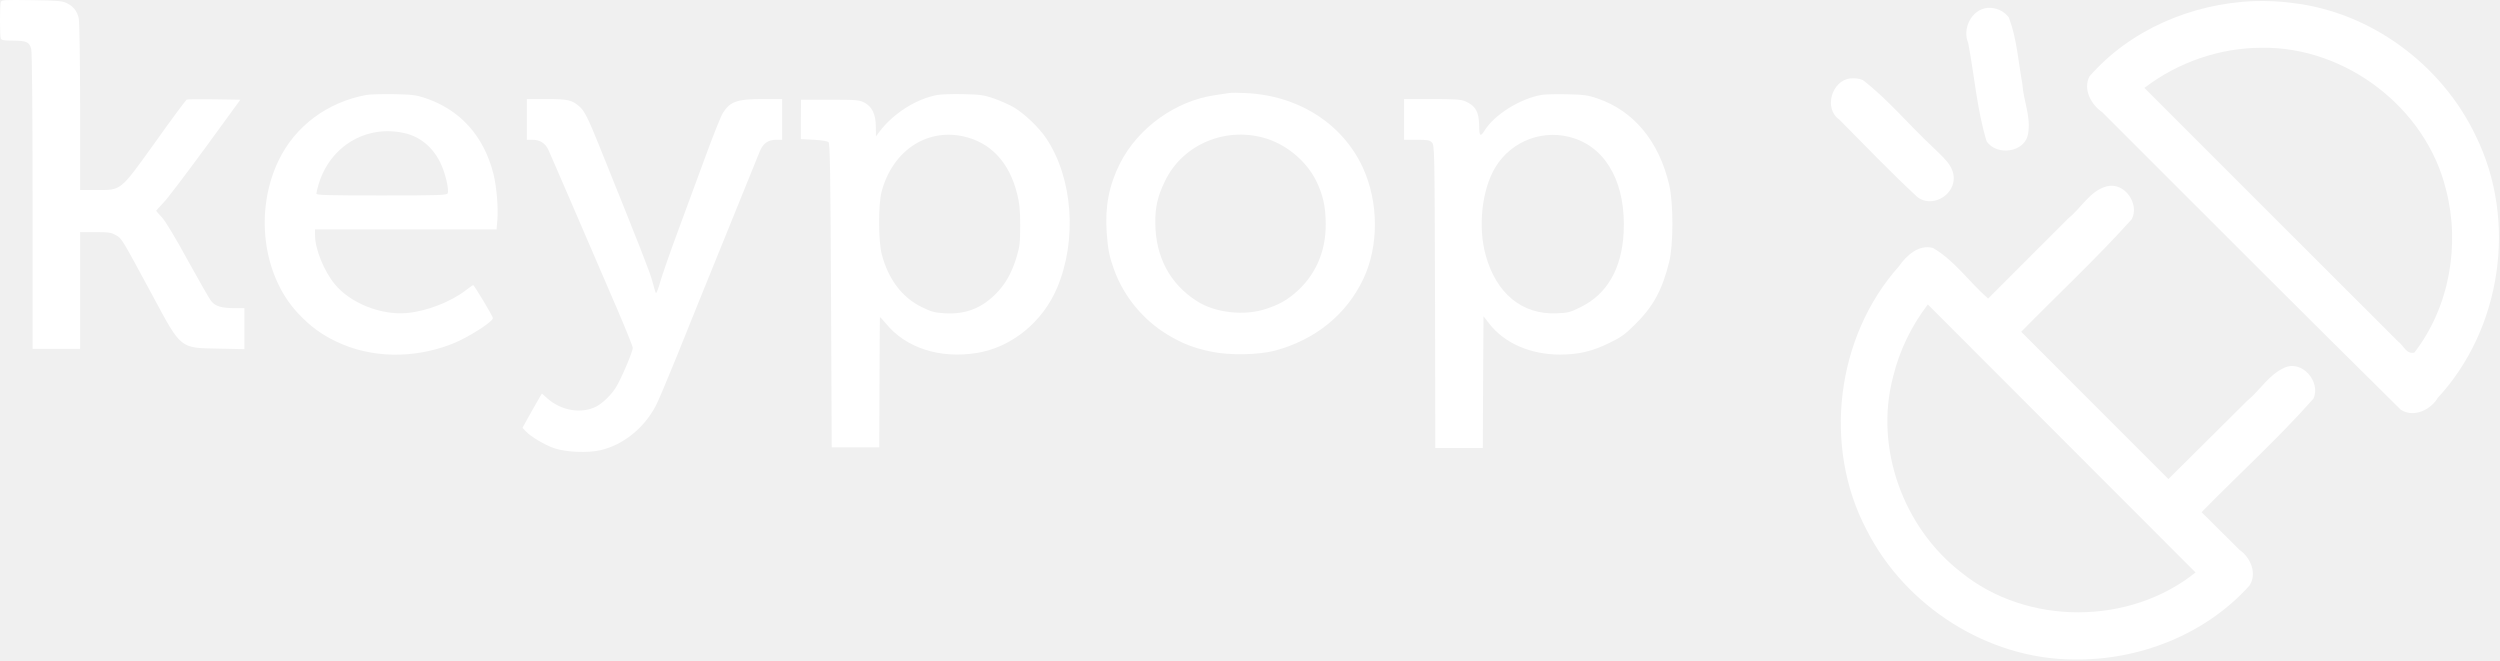
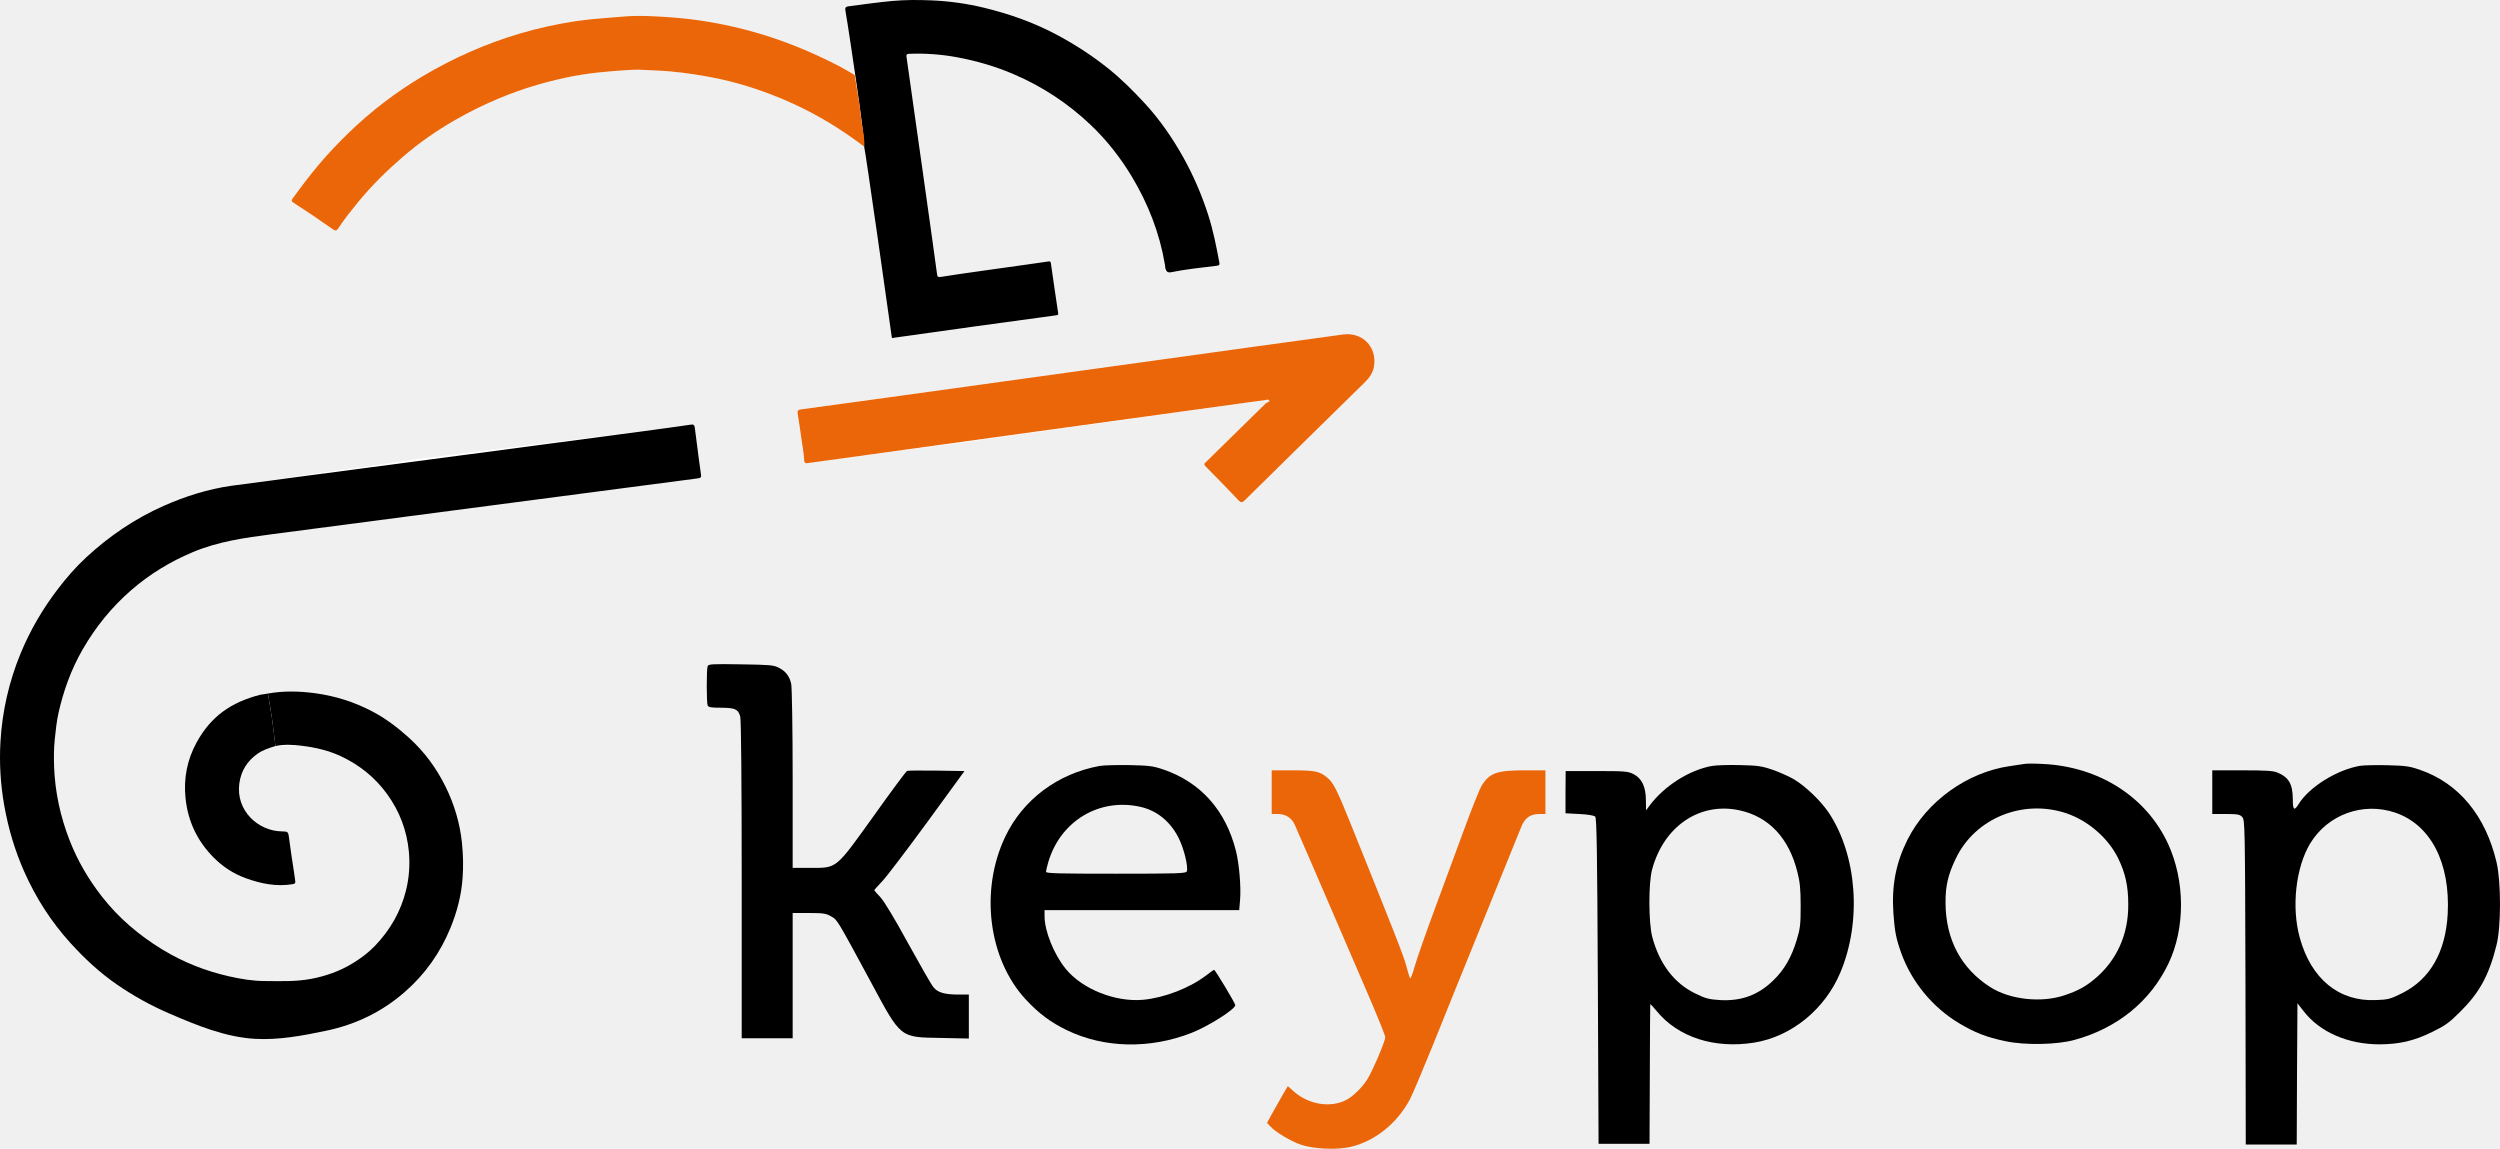
- <svg xmlns="http://www.w3.org/2000/svg" width="3885.8pt" height="1026.6pt" preserveAspectRatio="xMidYMid" version="1.0" viewBox="-1 0 3885.8 1026.6">
-   <g transform="matrix(.1 0 0 -.1 -805.7 1009.2)" fill="#fff">
-     <g transform="matrix(10.532 0 0 -10.532 19217 16078)">
-       <g transform="matrix(.2004 0 0 -.2004 -1168.8 1405.9)" fill="#fff" stroke-width=".541">
-         <path d="m546 4165c-8-21-8-248 0-269 5-13 23-16 93-16 97-1 117-10 131-61 6-21 10-455 10-1121v-1088h350v860h113c97 0 117-3 151-23 43-24 38-16 271-447 211-393 199-383 483-388l192-4v302h-72c-94 0-141 14-170 49-14 15-91 151-174 301-91 167-165 290-191 318-24 25-43 47-43 49s25 29 55 61c30 31 169 215 310 407l255 350-192 3c-106 1-197 1-203-2-5-2-109-141-229-310-265-369-249-356-438-356h-118v613c0 336-5 630-10 651-12 53-38 87-86 111-35 18-63 20-260 23-199 3-222 2-228-13z" />
-         <path d="m9590 3494c-14-2-59-9-100-15-293-42-570-241-703-505-80-160-110-315-97-506 9-128 19-176 55-276 71-196 215-371 396-479 107-64 188-96 317-123 134-29 353-25 474 8 295 80 523 265 647 525 116 243 115 567-3 823-150 324-476 531-864 548-53 3-108 3-122 0zm285-338c152-51 290-170 359-311 49-101 69-189 69-315 2-208-80-388-232-514-64-53-116-81-206-111-160-54-376-30-511 57-199 127-305 327-306 578-1 114 17 194 71 305 131 275 458 409 756 311z" />
-         <path d="m3238 3480c-287-52-527-231-648-486-176-369-116-842 143-1120 89-95 169-155 281-209 256-124 571-130 856-18 117 46 299 162 300 190 0 13-138 243-146 243-2 0-27-18-56-40-113-86-288-153-432-166-191-17-418 74-531 213-80 98-145 259-145 360v43h1337l6 73c7 86-6 245-29 335-70 278-243 471-499 558-71 24-98 27-235 30-85 1-176-1-202-6zm281-281c114-26 206-101 263-216 36-72 66-197 55-227-6-14-56-16-487-16-391 0-480 2-480 13 0 7 7 38 16 68 84 282 351 442 633 378z" />
-         <path d="m7443 3480c-154-28-324-135-426-270l-26-35-1 70c0 92-28 150-85 179-37 19-58 21-253 21h-213l-1-145v-145l95-5c59-3 101-10 109-18 10-10 14-234 18-1130l5-1117h350l2 475c1 261 2 479 3 483 0 4 19-16 43-45 147-181 397-262 671-218 255 41 485 228 591 480 149 352 116 805-79 1099-54 80-158 181-240 230-31 18-95 47-143 64-79 27-103 30-228 33-77 2-163-1-192-6zm187-304c204-43 343-191 401-426 17-67 22-116 22-230 0-129-3-155-27-235-36-119-85-204-159-276-104-102-220-145-367-137-77 5-99 10-172 46-144 70-245 203-294 387-26 98-27 371-1 465 80 296 326 463 597 406z" />
-         <path d="m11895 3481c-159-27-350-146-422-263-31-50-40-41-40 36-1 102-27 148-106 181-29 12-80 15-242 15h-205v-300h93c83 0 96-3 113-21 18-20 19-56 22-1135l2-1114h350l2 485 3 485 43-55c112-144 304-227 522-227 137 1 236 24 360 85 89 43 118 64 191 137 134 132 200 253 251 459 32 124 32 433 1 567-75 322-260 546-528 638-69 24-99 28-220 31-77 2-162 0-190-4zm243-322c243-84 377-344 359-694-14-264-122-451-314-546-80-40-95-44-180-47-253-11-444 145-522 428-58 209-28 482 71 647 121 200 364 288 586 212z" />
-         <path d="m4420 3300v-150h41c55 0 95-25 118-75 16-36 170-390 505-1169 64-149 116-278 116-289 0-28-88-234-125-292-35-55-97-115-143-139-110-57-261-31-363 61l-38 34-14-23c-13-22-29-49-100-176l-29-53 23-25c37-40 140-101 209-125 87-30 248-37 343-15 166 39 318 161 405 324 17 31 87 197 156 367 68 171 229 567 356 880 127 314 241 594 253 624 25 64 62 91 125 91h42v300h-144c-187 0-239-18-292-102-14-21-70-161-125-311s-148-400-205-556c-58-156-117-326-132-378-14-51-29-88-32-81-4 7-15 45-25 83-15 61-84 237-390 996-83 207-113 266-150 296-54 46-84 53-240 53h-145z" />
-       </g>
-     </g>
-     <g transform="matrix(156.28 0 0 -156.28 33966 12778)" fill-rule="evenodd" featurekey="nRdZyp-0">
-       <g fill="#fff" fill-rule="evenodd">
-         <path d="m43.697 35.715c-1.688 0.443-2.527 2.138-3.814 3.167-2.667 2.666-5.331 5.335-7.999 7.999-1.867-1.623-3.315-3.772-5.479-5.028-1.423-0.393-2.654 0.758-3.404 1.832-6.247 7.011-7.59 17.925-3.193 26.225 3.844 7.575 12.016 12.812 20.533 12.866 6.509 0.12 13.127-2.458 17.521-7.333 0.816-1.192 0.12-2.808-0.971-3.565-1.263-1.246-2.524-2.494-3.778-3.75 3.693-3.776 7.624-7.336 11.123-11.287 0.777-1.7-1.171-3.926-2.928-3.06-1.526 0.695-2.389 2.235-3.657 3.268-2.612 2.594-5.222 5.19-7.835 7.782-4.883-4.88-9.763-9.761-14.643-14.645 3.664-3.735 7.513-7.316 11.001-11.203 0.789-1.539-0.73-3.708-2.477-3.267zm-17.73 11.836c8.845 8.861 17.699 17.713 26.547 26.57-6.564 5.27-16.764 5.307-23.31-0.008-5.742-4.433-8.642-12.354-6.78-19.422 0.631-2.619 1.827-5.085 3.463-7.222l0.07 0.072z" />
-         <path d="m58.275 17.297c-6.117 0.259-12.24 2.824-16.303 7.479-0.685 1.291 0.165 2.826 1.268 3.575 9.879 9.876 19.739 19.771 29.681 29.584 1.276 0.834 2.981 0.023 3.69-1.186 6.348-6.86 7.925-17.647 3.775-26.04-3.36-7.075-10.431-12.329-18.243-13.226-1.281-0.172-2.576-0.224-3.868-0.185zm0.824 4.641c8.338-0.122 16.338 5.975 18.32 14.092 1.437 5.499 0.344 11.709-3.137 16.217-0.787 0.234-1.103-0.742-1.635-1.104-8.406-8.404-16.816-16.805-25.22-25.211 3.323-2.548 7.478-3.99 11.672-3.994z" />
-         <path d="m18.162 24.988c-1.831 0.221-2.653 2.998-1.088 4.083 2.567 2.588 5.124 5.264 7.776 7.716 1.363 1.059 3.497-0.045 3.609-1.721 0.105-1.406-1.192-2.339-2.068-3.238-2.361-2.186-4.412-4.713-6.975-6.682-0.391-0.173-0.833-0.187-1.254-0.158z" />
-         <path d="m31.816 17.971c-1.591 0.162-2.526 2.075-1.914 3.493 0.623 3.249 0.864 6.581 1.824 9.754 0.982 1.527 3.872 1.147 4.135-0.757 0.298-1.668-0.472-3.278-0.573-4.931-0.404-2.202-0.542-4.485-1.337-6.59-0.47-0.672-1.325-1.033-2.135-0.969z" />
-       </g>
+ <svg xmlns="http://www.w3.org/2000/svg" version="1.1" id="Calque_1" x="0px" y="0px" viewBox="0 0 1860.943 855.084" xml:space="preserve" width="1860.943" height="855.084">
+   <defs id="defs1197" />
+   <style type="text/css" id="style1164">
+ 	.st0{fill:#FFFFFF;}
+ 	.st1{fill:#009FE3;}
+ </style>
+   <g id="g1178" transform="translate(-1017.904,-747.5425)">
+     <path class="st0" d="m 1654.11,803.35 c -3.89,-2.23 -7.7,-4.62 -11.68,-6.67 -20.08,-10.36 -40.83,-18.96 -62.63,-25.15 -20.45,-5.81 -41.25,-9.58 -62.35,-11.1 -12.23,-0.88 -24.54,-1.62 -36.95,-0.46 -11.42,1.06 -22.89,1.6 -34.26,3.35 -14.18,2.19 -28.16,5.22 -41.91,9.34 -25.19,7.54 -49.07,18.12 -71.64,31.53 -19.98,11.87 -38.39,25.91 -55.1,42.1 -7.74,7.51 -15.17,15.31 -22.16,23.55 -6.84,8.06 -13.17,16.46 -19.36,25 -1.06,1.45 -1.67,2.31 0.58,3.75 9.81,6.31 19.46,12.87 29,19.59 1.96,1.38 2.9,1.14 4,-0.54 4.45,-6.78 9.5,-13.08 14.62,-19.37 10.06,-12.34 21.36,-23.46 33.35,-33.82 11.96,-10.33 24.93,-19.41 38.63,-27.31 10.9,-6.28 22.18,-11.84 33.84,-16.68 15.9,-6.59 32.23,-11.52 49.05,-15.14 16.18,-3.48 32.57,-4.88 49.01,-5.81 5.93,-0.34 11.93,0.28 17.89,0.5 13.58,0.51 26.91,2.36 40.23,4.82 21.39,3.96 41.86,10.75 61.61,19.71 19.01,8.62 36.69,19.51 53.32,32.13 0.62,0.84 0.84,1.76 0.97,2.83 0.96,7.98 1.73,16 3.2,23.88 1.91,10.28 2.87,20.68 4.54,30.99 1.33,8.19 2.07,16.47 3.24,24.68 1.47,10.33 3.14,20.64 4.65,30.97 1.36,9.33 2.67,18.67 3.9,28.02 0.23,1.77 0.79,1.08 1.95,0.89 4.66,-0.79 9.37,-1.22 14.06,-1.85 6.07,-0.81 12.13,-1.66 18.18,-2.53 8.57,-1.23 17.14,-2.52 25.72,-3.73 6.32,-0.89 12.65,-1.65 18.97,-2.54 8.58,-1.21 17.14,-2.53 25.71,-3.73 6.07,-0.85 12.15,-1.61 18.23,-2.35 1.11,-0.13 1.25,-0.71 1.12,-1.57 -1.82,-12.34 -3.7,-24.68 -5.41,-37.03 -0.28,-2.03 -1.54,-1.48 -2.52,-1.35 -5.3,0.7 -10.58,1.53 -15.87,2.28 -6.06,0.86 -12.12,1.68 -18.18,2.55 -8.57,1.23 -17.14,2.5 -25.72,3.73 -6.44,0.92 -12.92,1.61 -19.3,2.81 -2.39,0.45 -3.03,-0.08 -3.2,-2.26 -0.22,-2.93 -0.53,-5.87 -0.94,-8.78 -1.21,-8.58 -2.49,-17.14 -3.74,-25.71 -0.96,-6.55 -1.96,-13.1 -2.89,-19.65 -1.15,-8.08 -2.29,-16.16 -3.37,-24.24 -0.88,-6.58 -1.59,-13.19 -2.52,-19.76 -1.19,-8.45 -2.52,-16.87 -3.77,-25.31 -0.98,-6.68 -1.92,-13.37 -2.88,-20.05 -0.87,-6.05 -1.74,-12.11 -2.62,-18.16 -0.21,-1.46 0.26,-2 1.88,-2.07 12.05,-0.49 24.08,0.39 35.85,2.58 14.6,2.72 28.84,6.88 42.6,12.83 21.13,9.13 39.96,21.58 56.59,37.33 11.94,11.31 22.07,24.14 30.59,38.28 12.39,20.54 20.94,42.43 24.9,66.15 0.26,1.55 -2.29,6.84 4.34,5.46 11.21,-2.33 22.68,-3.41 34.06,-4.85 1.63,-0.21 2.46,-0.45 2.13,-2.2 -2.26,-12.04 -4.6,-24.06 -8.37,-35.76 -4.81,-14.9 -10.94,-29.19 -18.59,-42.88 -8.1,-14.48 -17.49,-28.06 -28.71,-40.21 -8.43,-9.14 -17.25,-17.96 -27.03,-25.79 -11.51,-9.23 -23.77,-17.21 -36.7,-24.25 -17.71,-9.64 -36.53,-16.35 -56.07,-21.06 -12.79,-3.08 -25.86,-4.89 -38.97,-5.43 -9.7,-0.4 -19.46,-0.43 -29.23,0.46 -10.84,0.99 -21.57,2.59 -32.34,3.95 -3.02,0.38 -2.56,1.82 -2.33,3.54 0.4,3.02 1,6.01 1.47,9.03 0.99,6.41 2.02,12.83 2.91,19.25 0.86,6.41 1.61,12.86 2.42,19.29 z m -431.16,499.53 c 6.53,0.4 12.95,-1.05 19.63,-0.22 10.05,1.25 19.69,3.44 28.81,7.67 14.03,6.51 25.79,15.93 34.86,28.53 9.2,12.79 14.6,27.17 16.03,42.74 0.86,9.45 0.24,18.96 -2.07,28.41 -3.93,16.1 -11.92,29.85 -23.21,41.61 -4.8,4.99 -10.47,9.25 -16.51,12.93 -9.72,5.92 -20.19,9.62 -31.31,11.67 -11.42,2.11 -22.98,1.62 -34.5,1.55 -8.85,-0.05 -17.59,-1.53 -26.17,-3.47 -17.67,-3.98 -34.36,-10.59 -49.87,-20.06 -17.22,-10.51 -32.41,-23.4 -44.82,-39.3 -9.97,-12.77 -18.14,-26.68 -24.06,-41.86 -6.88,-17.66 -10.88,-35.92 -11.56,-54.83 -0.25,-6.84 -0.23,-13.71 0.52,-20.61 0.7,-6.49 1.33,-13.02 2.74,-19.33 3.73,-16.64 9.48,-32.59 18.05,-47.46 9.61,-16.67 21.51,-31.36 36.07,-44.01 13.71,-11.93 28.95,-21.16 45.64,-28.22 18.9,-7.99 38.94,-10.81 59.04,-13.42 6.46,-0.84 12.93,-1.58 19.37,-2.5 8.44,-1.2 16.86,-2.58 25.31,-3.76 6.45,-0.9 12.88,-1.88 19.37,-2.58 8.21,-0.89 16.33,-2.67 24.53,-3.66 8.5,-1.02 16.93,-2.49 25.46,-3.35 10.24,-1.04 192.99,-24.38 203.21,-25.76 1.9,-0.26 2.53,-0.7 2.28,-2.5 -0.54,-3.79 -1.07,-7.57 -1.57,-11.37 -1.06,-8.1 -2.11,-16.2 -3.15,-24.3 -0.19,-1.45 -1.04,-2.14 -2.4,-1.89 -9.27,1.74 -191.27,23.97 -200.6,25.23 -12.11,1.64 -24.16,3.68 -36.26,5.4 -10.11,1.44 -20.26,2.55 -30.37,3.99 -12.1,1.72 -24.16,3.68 -36.26,5.44 -12.99,1.89 -26,3.64 -38.99,5.51 -17.46,2.51 -34.13,7.76 -50.23,14.87 -21.46,9.48 -40.6,22.48 -57.8,38.37 -7.8,7.2 -14.76,15.23 -21.18,23.63 -11.3,14.79 -20.67,30.76 -27.77,48.05 -8.65,21.06 -13.65,43 -14.95,65.62 -0.91,15.84 0.03,31.68 2.82,47.46 3.03,17.13 7.9,33.57 14.95,49.43 8.61,19.39 19.96,37.08 34.17,52.76 10.48,11.57 21.91,22.25 34.86,31.15 12.19,8.38 25.03,15.51 38.63,21.39 20.41,8.83 41.73,17.63 63.79,18.96 17.75,1.06 35.62,-2.31 53.32,-6.03 22.06,-4.64 41.63,-14.14 58.47,-28.87 15.08,-13.19 26.49,-29.25 34.09,-47.94 4.8,-11.82 8,-24.07 8.9,-36.69 0.61,-8.61 0.46,-17.35 -0.43,-26.08 -1.52,-14.94 -5.78,-29.04 -12.34,-42.32 -6.73,-13.6 -15.65,-25.75 -27.05,-36.09 -8.46,-7.67 -17.43,-14.5 -27.51,-19.77 -13.41,-7.01 -27.6,-11.52 -42.71,-13.51 -11.71,-1.55 -23.26,-1.83 -34.87,0.27 -1.62,-0.57 -3.03,0.34 -4.53,0.65 -21.73,4.46 -38.07,16.55 -48.61,35.85 -6.94,12.71 -9.71,26.48 -8.21,41.26 1.77,17.42 8.81,32.09 20.93,44.31 6.72,6.78 14.69,12.03 23.78,15.35 11.38,4.16 22.98,6.49 35.17,4.48 1.61,-0.27 2.01,-0.87 1.84,-2.23 -0.3,-2.29 -0.63,-4.58 -0.97,-6.86 -1.24,-8.38 -2.63,-16.73 -3.66,-25.13 -0.58,-4.74 -0.68,-5.02 -5.37,-5.07 -17.63,-0.2 -34.56,-15.52 -31.6,-35.97 1.33,-9.22 5.78,-16.3 13.3,-21.67 4.11,-2.91 8.78,-4.43 13.53,-5.85 z M 1962.02,1045 c 0.33,0.4 0.66,0.8 0.98,1.19 -1.12,0.67 -2.42,1.15 -3.32,2.03 -14.56,14.22 -29.08,28.49 -43.59,42.77 -1.07,1.05 -2.81,1.72 -0.71,3.82 8.21,8.19 16.25,16.56 24.23,24.97 1.79,1.88 2.81,2.21 4.88,0.17 11.43,-11.25 22.6,-22.76 34.26,-33.8 18.76,-17.76 36.86,-36.23 55.35,-54.28 3.37,-3.29 5.8,-6.98 6.56,-11.52 2.43,-14.66 -8.7,-25.56 -22.68,-23.87 -10.44,1.27 -20.82,3.05 -31.24,4.52 -8.14,1.15 -16.31,2.13 -24.46,3.28 -10.42,1.47 -20.82,3.09 -31.23,4.57 -8.14,1.15 -16.31,2.12 -24.46,3.28 -10.42,1.47 -20.82,3.09 -31.23,4.57 -8.14,1.15 -16.31,2.14 -24.46,3.27 -8.77,1.22 -17.52,2.57 -26.29,3.79 -8.27,1.16 -16.56,2.17 -24.83,3.34 -8.26,1.18 -16.47,2.64 -24.74,3.68 -8.42,1.06 -16.78,2.51 -25.24,3.36 -8.28,0.83 -94.45,12.33 -102.69,13.55 -10.92,1.61 -21.83,3.3 -32.79,4.59 -3,0.35 -2.91,1.53 -2.56,3.73 1.05,6.59 2.03,13.19 2.93,19.8 0.61,4.46 1.54,8.87 1.77,13.4 0.05,0.97 -0.19,3.54 2.41,3.12 3.91,-0.64 7.81,-1.38 11.73,-1.95 8.13,-1.19 94.25,-12.12 102.39,-13.26 6.74,-0.94 13.48,-1.87 20.22,-2.81 8.14,-1.15 16.27,-2.31 24.41,-3.46 8.64,-1.22 17.29,-2.45 25.93,-3.66 8.14,-1.14 16.28,-2.28 24.43,-3.4 6.62,-0.91 13.25,-1.75 19.86,-2.68 8.26,-1.17 16.51,-2.41 24.77,-3.6 8.64,-1.24 17.28,-2.48 25.92,-3.7 8.01,-1.13 16.03,-2.24 24.04,-3.36 6.87,-0.96 13.73,-1.93 20.6,-2.87 6.28,-0.88 12.56,-1.73 18.85,-2.58 z" id="path1166" />
+     <path d="m 1217.33,1263.79 c 11.61,-2.09 23.16,-1.81 34.87,-0.27 15.11,2 29.3,6.5 42.71,13.51 10.08,5.27 19.04,12.1 27.51,19.77 11.4,10.34 20.32,22.49 27.05,36.09 6.56,13.27 10.82,27.38 12.34,42.32 0.89,8.73 1.05,17.47 0.43,26.08 -0.9,12.62 -4.09,24.87 -8.9,36.69 -7.6,18.7 -19,34.75 -34.09,47.94 -16.84,14.73 -36.4,24.23 -58.47,28.87 -17.7,3.72 -35.58,7.09 -53.32,6.03 -22.05,-1.32 -43.37,-10.13 -63.79,-18.96 -13.6,-5.88 -26.44,-13 -38.63,-21.39 -12.96,-8.91 -24.38,-19.58 -34.86,-31.15 -14.21,-15.68 -25.55,-33.38 -34.17,-52.76 -7.04,-15.85 -11.92,-32.29 -14.95,-49.43 -2.79,-15.78 -3.73,-31.62 -2.82,-47.46 1.3,-22.62 6.31,-44.56 14.95,-65.62 7.1,-17.28 16.47,-33.26 27.77,-48.05 6.42,-8.4 13.38,-16.43 21.18,-23.63 17.2,-15.89 36.33,-28.89 57.8,-38.37 16.11,-7.11 32.77,-12.36 50.23,-14.87 12.99,-1.87 333.2,-43.83 342.47,-45.57 1.36,-0.25 2.21,0.44 2.4,1.89 1.04,8.1 2.08,16.2 3.15,24.3 0.5,3.79 1.03,7.58 1.57,11.37 0.25,1.79 -0.38,2.24 -2.28,2.5 -10.21,1.38 -310.78,40.76 -317.24,41.6 -20.1,2.61 -40.14,5.42 -59.04,13.42 -16.69,7.06 -31.93,16.3 -45.64,28.22 -14.55,12.66 -26.45,27.34 -36.07,44.01 -8.57,14.87 -14.33,30.81 -18.05,47.46 -1.41,6.31 -2.04,12.84 -2.74,19.33 -0.74,6.9 -0.77,13.77 -0.52,20.61 0.69,18.91 4.68,37.17 11.56,54.83 5.92,15.19 14.09,29.09 24.06,41.86 12.41,15.9 27.6,28.79 44.82,39.3 15.51,9.47 32.2,16.08 49.87,20.06 8.58,1.93 17.32,3.41 26.17,3.47 11.52,0.07 23.08,0.56 34.5,-1.55 11.11,-2.05 21.59,-5.75 31.31,-11.67 6.05,-3.68 11.72,-7.93 16.51,-12.93 11.29,-11.76 19.28,-25.51 23.21,-41.61 2.31,-9.45 2.93,-18.96 2.07,-28.41 -1.42,-15.57 -6.83,-29.95 -16.03,-42.74 -9.07,-12.61 -20.83,-22.03 -34.86,-28.53 -9.12,-4.23 -18.76,-6.43 -28.81,-7.67 -6.68,-0.83 -13.21,-1.19 -19.63,0.22 -0.84,-6.81 -1.58,-13.63 -2.55,-20.42 -0.88,-6.26 -2.02,-12.46 -3.05,-18.69 z" id="path1168" />
+     <path d="m 1648.74,764.79 c -0.47,-3.01 -1.07,-6.01 -1.47,-9.03 -0.23,-1.72 -0.69,-3.16 2.33,-3.54 10.78,-1.36 21.5,-2.96 32.34,-3.95 9.77,-0.89 19.53,-0.86 29.23,-0.46 13.11,0.54 26.19,2.35 38.97,5.43 19.53,4.7 38.36,11.42 56.07,21.06 12.93,7.04 25.19,15.02 36.7,24.25 9.78,7.83 18.59,16.66 27.03,25.79 11.22,12.15 20.61,25.73 28.71,40.21 7.65,13.68 13.79,27.98 18.59,42.88 3.77,11.7 6.11,23.71 8.37,35.76 0.33,1.75 -0.5,2 -2.13,2.2 -11.38,1.44 -22.85,2.52 -34.06,4.85 -4.36,0.75 -4.09,-3.91 -4.34,-5.46 -3.96,-23.72 -12.51,-45.61 -24.9,-66.15 -8.52,-14.13 -18.65,-26.96 -30.59,-38.28 -16.63,-15.76 -35.46,-28.2 -56.59,-37.33 -13.77,-5.95 -28,-10.11 -42.6,-12.83 -11.78,-2.19 -23.8,-3.07 -35.85,-2.58 -1.61,0.07 -2.09,0.61 -1.88,2.07 0.88,6.05 22.5,158.74 22.72,161.67 0.16,2.18 0.8,2.71 3.2,2.26 6.39,-1.2 57.14,-8.22 63.2,-9.08 5.29,-0.75 10.57,-1.59 15.87,-2.28 0.98,-0.13 2.24,-0.68 2.52,1.35 1.72,12.36 3.6,24.69 5.41,37.03 0.13,0.86 -0.02,1.43 -1.12,1.57 -6.08,0.74 -116.21,15.94 -120.87,16.73 -1.16,0.2 -1.72,0.89 -1.95,-0.89 -1.23,-9.35 -19.87,-140.52 -20.49,-141.37 0.58,-7.48 -11.42,-85.46 -12.42,-91.88 z" id="path1170" />
+     <path class="st1" d="m 1654.11,803.35 c 1.6,10.42 3.6,20.8 4.65,31.27 0.74,7.36 2.98,14.56 2.41,22.06 -16.62,-12.62 -34.31,-23.51 -53.32,-32.13 -19.75,-8.96 -40.22,-15.75 -61.61,-19.71 -13.32,-2.46 -26.65,-4.31 -40.23,-4.82 -5.96,-0.22 -11.95,-0.84 -17.89,-0.5 -16.44,0.93 -32.83,2.34 -49.01,5.81 -16.82,3.62 -33.15,8.55 -49.05,15.14 -11.66,4.83 -22.94,10.4 -33.84,16.68 -13.7,7.89 -26.68,16.98 -38.63,27.31 -11.99,10.36 -23.29,21.48 -33.35,33.82 -5.12,6.29 -10.17,12.59 -14.62,19.37 -1.11,1.69 -2.05,1.92 -4,0.54 -9.54,-6.71 -19.19,-13.28 -29,-19.59 -2.24,-1.44 -1.64,-2.3 -0.58,-3.75 6.19,-8.53 12.53,-16.94 19.36,-25 7,-8.24 14.42,-16.05 22.16,-23.55 16.71,-16.19 35.11,-30.23 55.1,-42.1 22.57,-13.41 46.44,-24 71.64,-31.53 13.75,-4.11 27.73,-7.15 41.91,-9.34 11.37,-1.75 22.84,-2.29 34.26,-3.35 12.41,-1.16 24.72,-0.41 36.95,0.46 21.1,1.52 41.91,5.29 62.35,11.1 21.8,6.19 42.55,14.79 62.63,25.15 4.01,2.05 7.82,4.43 11.71,6.66 z" id="path1172" style="fill:#eb6608;fill-opacity:1" />
+     <path class="st1" d="m 1962.02,1045 c -6.29,0.85 -339.24,46.68 -343.15,47.31 -2.6,0.42 -2.36,-2.15 -2.41,-3.12 -0.23,-4.53 -1.17,-8.94 -1.77,-13.4 -0.9,-6.61 -1.88,-13.21 -2.93,-19.8 -0.35,-2.19 -0.44,-3.37 2.56,-3.73 10.96,-1.28 393.23,-54.52 403.67,-55.79 13.98,-1.7 25.11,9.2 22.68,23.87 -0.75,4.54 -3.19,8.23 -6.56,11.52 -18.49,18.05 -78.18,76.83 -89.62,88.08 -2.07,2.04 -3.09,1.71 -4.88,-0.17 -7.98,-8.41 -16.02,-16.78 -24.23,-24.97 -2.1,-2.09 -0.36,-2.77 0.71,-3.82 14.51,-14.28 29.02,-28.54 43.59,-42.77 0.91,-0.88 2.21,-1.36 3.32,-2.03 -0.32,-0.38 -0.65,-0.78 -0.98,-1.18 z" id="path1174" style="fill:#eb6608;fill-opacity:1" />
+     <path d="m 1217.33,1263.79 c 0,0 2.17,12.43 3.07,18.67 0.97,6.79 1.71,13.61 2.55,20.42 -4.75,1.42 -9.42,2.93 -13.54,5.88 -7.52,5.37 -11.97,12.45 -13.3,21.67 -2.96,20.45 13.97,35.77 31.6,35.97 4.69,0.05 4.79,0.33 5.37,5.07 1.03,8.4 2.42,16.76 3.66,25.13 0.34,2.29 0.68,4.57 0.97,6.86 0.17,1.36 -0.23,1.96 -1.84,2.23 -12.19,2.01 -23.79,-0.32 -35.17,-4.48 -9.09,-3.32 -17.06,-8.58 -23.78,-15.35 -12.12,-12.22 -19.16,-26.89 -20.93,-44.31 -1.5,-14.78 1.27,-28.55 8.21,-41.26 10.54,-19.31 25.5,-29.94 47.24,-35.56 1.49,-0.3 5.89,-0.94 5.89,-0.94 z" id="path1176" />
+   </g>
+   <g transform="matrix(0.5408288,0,0,0.5408288,1099.69,186.9809)" id="g16" style="fill:#000000;fill-opacity:1">
+     <g transform="matrix(0.2004,0,0,-0.2004,-1168.8,1405.9)" fill="#fff" stroke-width="0.541" id="g14" style="fill:#000000;fill-opacity:1">
+       <path d="m 546,4165 c -8,-21 -8,-248 0,-269 5,-13 23,-16 93,-16 97,-1 117,-10 131,-61 6,-21 10,-455 10,-1121 V 1610 h 350 v 860 h 113 c 97,0 117,-3 151,-23 43,-24 38,-16 271,-447 211,-393 199,-383 483,-388 l 192,-4 v 302 h -72 c -94,0 -141,14 -170,49 -14,15 -91,151 -174,301 -91,167 -165,290 -191,318 -24,25 -43,47 -43,49 0,2 25,29 55,61 30,31 169,215 310,407 l 255,350 -192,3 c -106,1 -197,1 -203,-2 -5,-2 -109,-141 -229,-310 -265,-369 -249,-356 -438,-356 h -118 v 613 c 0,336 -5,630 -10,651 -12,53 -38,87 -86,111 -35,18 -63,20 -260,23 -199,3 -222,2 -228,-13 z" id="path2" style="fill:#000000;fill-opacity:1" />
+       <path d="m 9590,3494 c -14,-2 -59,-9 -100,-15 -293,-42 -570,-241 -703,-505 -80,-160 -110,-315 -97,-506 9,-128 19,-176 55,-276 71,-196 215,-371 396,-479 107,-64 188,-96 317,-123 134,-29 353,-25 474,8 295,80 523,265 647,525 116,243 115,567 -3,823 -150,324 -476,531 -864,548 -53,3 -108,3 -122,0 z m 285,-338 c 152,-51 290,-170 359,-311 49,-101 69,-189 69,-315 2,-208 -80,-388 -232,-514 -64,-53 -116,-81 -206,-111 -160,-54 -376,-30 -511,57 -199,127 -305,327 -306,578 -1,114 17,194 71,305 131,275 458,409 756,311 z" id="path4" style="fill:#000000;fill-opacity:1" />
+       <path d="m 3238,3480 c -287,-52 -527,-231 -648,-486 -176,-369 -116,-842 143,-1120 89,-95 169,-155 281,-209 256,-124 571,-130 856,-18 117,46 299,162 300,190 0,13 -138,243 -146,243 -2,0 -27,-18 -56,-40 -113,-86 -288,-153 -432,-166 -191,-17 -418,74 -531,213 -80,98 -145,259 -145,360 v 43 h 1337 l 6,73 c 7,86 -6,245 -29,335 -70,278 -243,471 -499,558 -71,24 -98,27 -235,30 -85,1 -176,-1 -202,-6 z m 281,-281 c 114,-26 206,-101 263,-216 36,-72 66,-197 55,-227 -6,-14 -56,-16 -487,-16 -391,0 -480,2 -480,13 0,7 7,38 16,68 84,282 351,442 633,378 z" id="path6" style="fill:#000000;fill-opacity:1" />
+       <path d="m 7443,3480 c -154,-28 -324,-135 -426,-270 l -26,-35 -1,70 c 0,92 -28,150 -85,179 -37,19 -58,21 -253,21 h -213 l -1,-145 v -145 l 95,-5 c 59,-3 101,-10 109,-18 10,-10 14,-234 18,-1130 l 5,-1117 h 350 l 2,475 c 1,261 2,479 3,483 0,4 19,-16 43,-45 147,-181 397,-262 671,-218 255,41 485,228 591,480 149,352 116,805 -79,1099 -54,80 -158,181 -240,230 -31,18 -95,47 -143,64 -79,27 -103,30 -228,33 -77,2 -163,-1 -192,-6 z m 187,-304 c 204,-43 343,-191 401,-426 17,-67 22,-116 22,-230 0,-129 -3,-155 -27,-235 -36,-119 -85,-204 -159,-276 -104,-102 -220,-145 -367,-137 -77,5 -99,10 -172,46 -144,70 -245,203 -294,387 -26,98 -27,371 -1,465 80,296 326,463 597,406 z" id="path8" style="fill:#000000;fill-opacity:1" />
+       <path d="m 11895,3481 c -159,-27 -350,-146 -422,-263 -31,-50 -40,-41 -40,36 -1,102 -27,148 -106,181 -29,12 -80,15 -242,15 h -205 v -300 h 93 c 83,0 96,-3 113,-21 18,-20 19,-56 22,-1135 l 2,-1114 h 350 l 2,485 3,485 43,-55 c 112,-144 304,-227 522,-227 137,1 236,24 360,85 89,43 118,64 191,137 134,132 200,253 251,459 32,124 32,433 1,567 -75,322 -260,546 -528,638 -69,24 -99,28 -220,31 -77,2 -162,0 -190,-4 z m 243,-322 c 243,-84 377,-344 359,-694 -14,-264 -122,-451 -314,-546 -80,-40 -95,-44 -180,-47 -253,-11 -444,145 -522,428 -58,209 -28,482 71,647 121,200 364,288 586,212 z" id="path10" style="fill:#000000;fill-opacity:1" />
+       <path d="m 4420,3300 v -150 h 41 c 55,0 95,-25 118,-75 16,-36 170,-390 505,-1169 64,-149 116,-278 116,-289 0,-28 -88,-234 -125,-292 -35,-55 -97,-115 -143,-139 -110,-57 -261,-31 -363,61 l -38,34 -14,-23 c -13,-22 -29,-49 -100,-176 l -29,-53 23,-25 c 37,-40 140,-101 209,-125 87,-30 248,-37 343,-15 166,39 318,161 405,324 17,31 87,197 156,367 68,171 229,567 356,880 127,314 241,594 253,624 25,64 62,91 125,91 h 42 v 300 h -144 c -187,0 -239,-18 -292,-102 -14,-21 -70,-161 -125,-311 -55,-150 -148,-400 -205,-556 -58,-156 -117,-326 -132,-378 -14,-51 -29,-88 -32,-81 -4,7 -15,45 -25,83 -15,61 -84,237 -390,996 -83,207 -113,266 -150,296 -54,46 -84,53 -240,53 h -145 z" id="path12" style="fill:#eb6608;fill-opacity:1" />
    </g>
  </g>
</svg>
